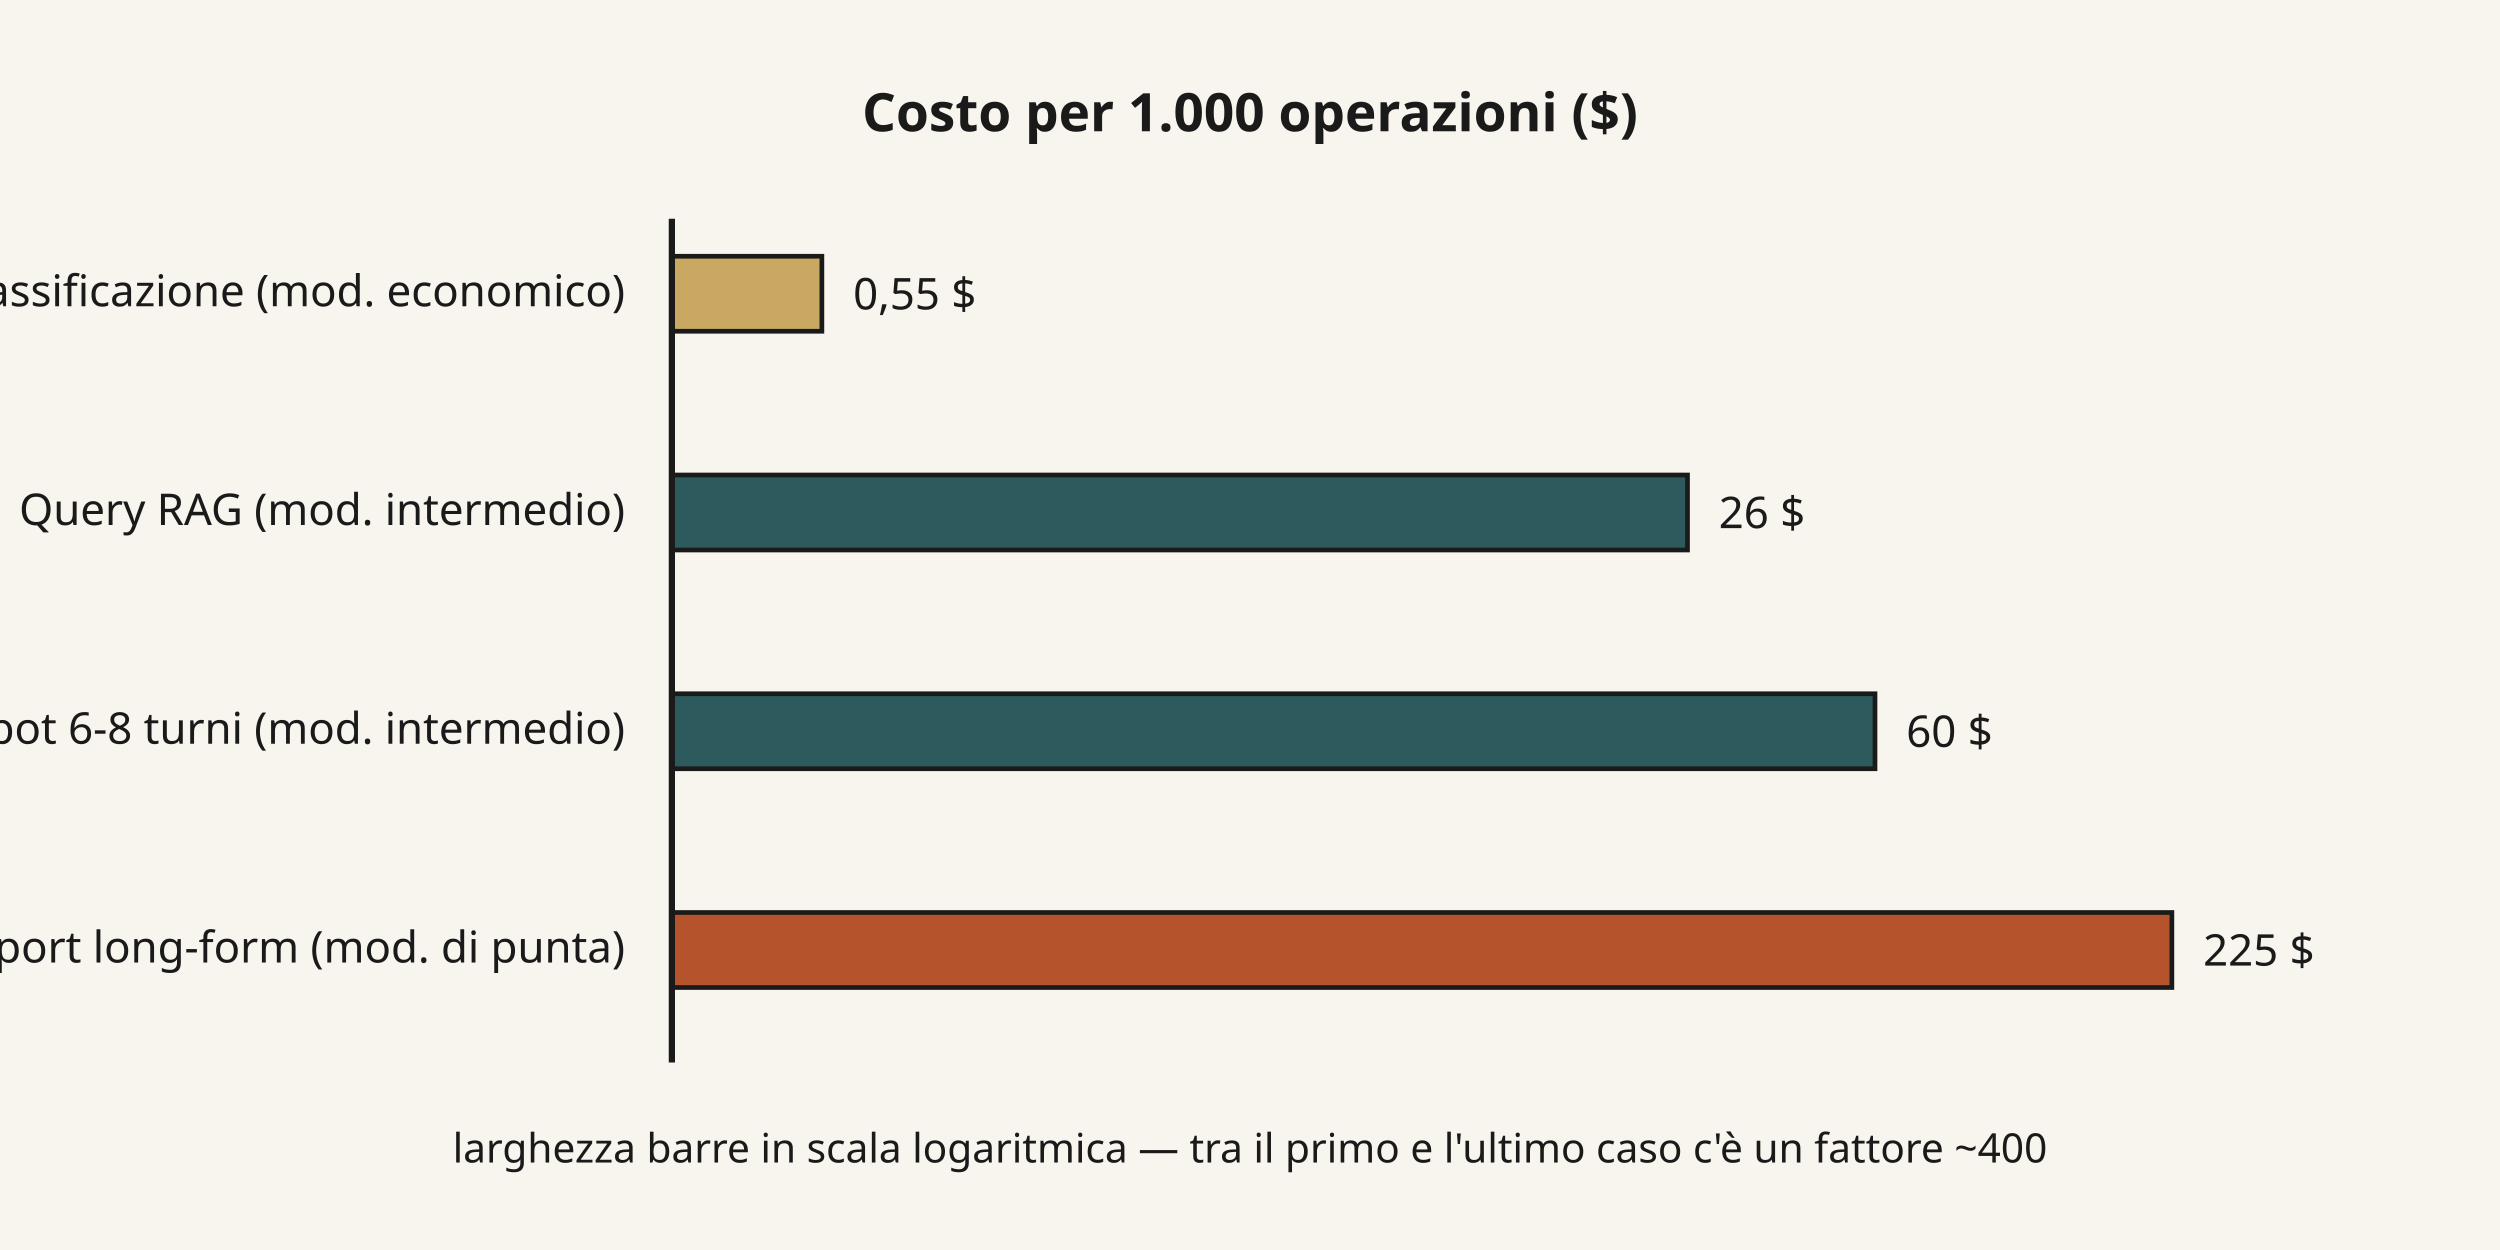
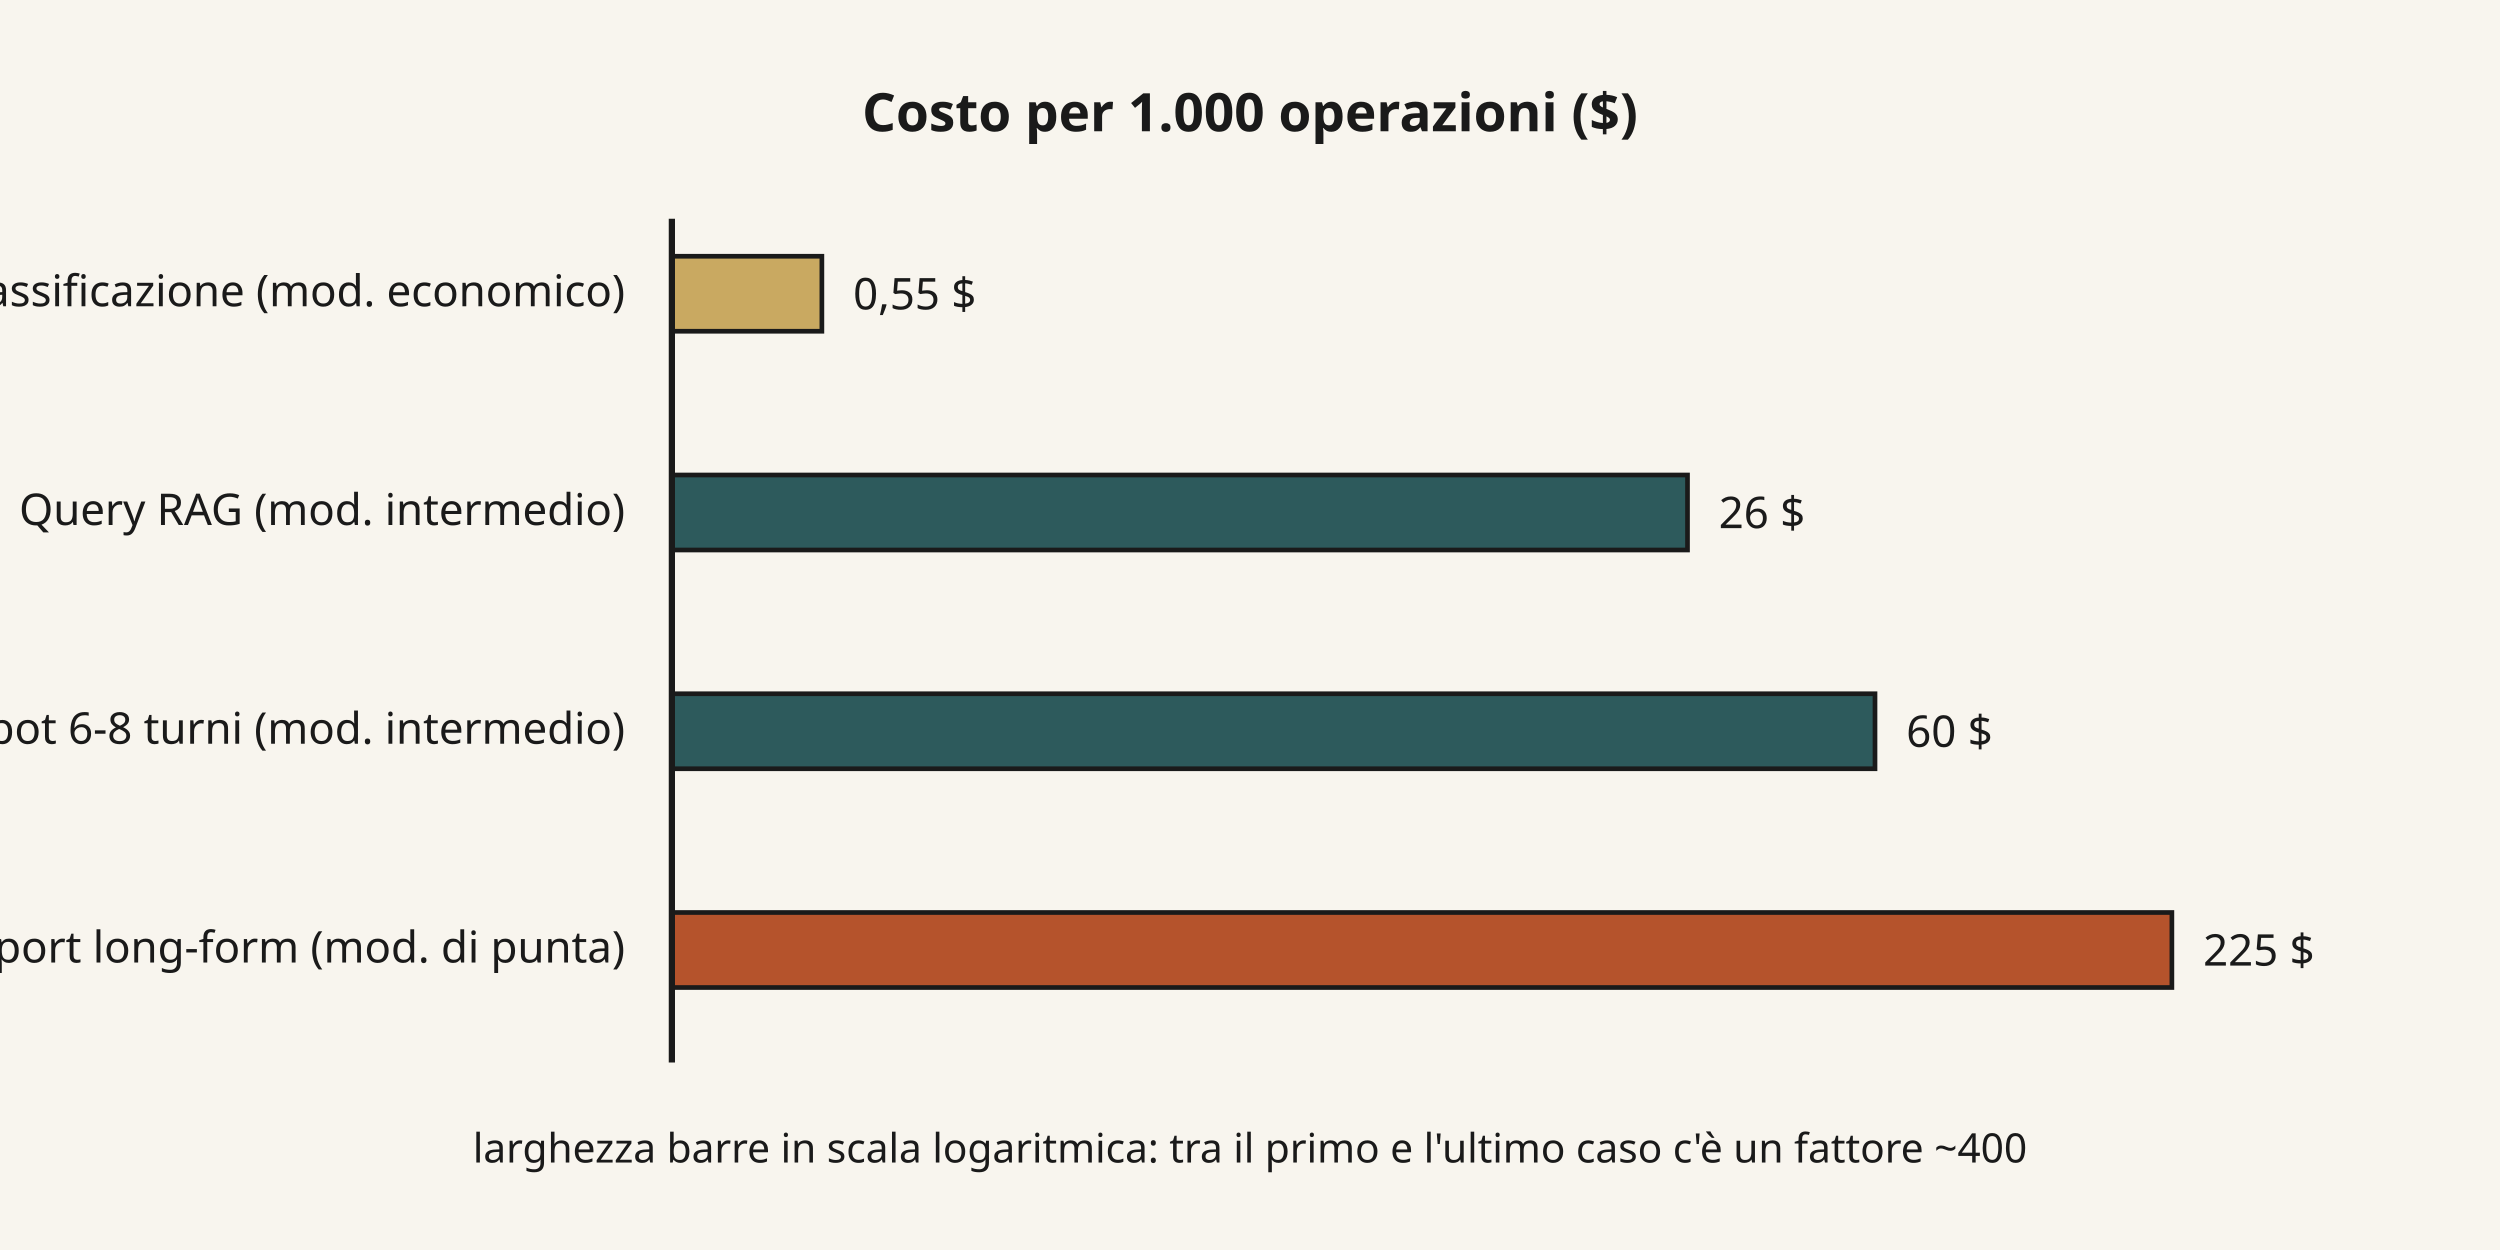
<svg xmlns="http://www.w3.org/2000/svg" viewBox="0 0 800 400" width="100%" role="img" aria-label="Grafico a barre orizzontali: costo per mille operazioni per quattro casi d'uso, da 0,55 a 225 dollari">
  <rect x="0" y="0" width="800" height="400" fill="#F8F5EE" />
  <text x="400" y="42" font-family="sans-serif" font-size="17" fill="#1A1A1A" text-anchor="middle" font-weight="bold">Costo per 1.000 operazioni ($)</text>
  <text x="200" y="98" font-family="sans-serif" font-size="14" fill="#1A1A1A" text-anchor="end">Classificazione (mod. economico)</text>
  <rect x="215" y="82" width="48" height="24" fill="#C9A961" stroke="#1A1A1A" stroke-width="1.5" />
  <text x="273" y="99" font-family="sans-serif" font-size="14" fill="#1A1A1A">0,55 $</text>
  <text x="200" y="168" font-family="sans-serif" font-size="14" fill="#1A1A1A" text-anchor="end">Query RAG (mod. intermedio)</text>
  <rect x="215" y="152" width="325" height="24" fill="#2D5A5C" stroke="#1A1A1A" stroke-width="1.5" />
  <text x="550" y="169" font-family="sans-serif" font-size="14" fill="#1A1A1A">26 $</text>
  <text x="200" y="238" font-family="sans-serif" font-size="14" fill="#1A1A1A" text-anchor="end">Chatbot 6-8 turni (mod. intermedio)</text>
  <rect x="215" y="222" width="385" height="24" fill="#2D5A5C" stroke="#1A1A1A" stroke-width="1.5" />
  <text x="610" y="239" font-family="sans-serif" font-size="14" fill="#1A1A1A">60 $</text>
  <text x="200" y="308" font-family="sans-serif" font-size="14" fill="#1A1A1A" text-anchor="end">Report long-form (mod. di punta)</text>
  <rect x="215" y="292" width="480" height="24" fill="#B5532C" stroke="#1A1A1A" stroke-width="1.5" />
  <text x="705" y="309" font-family="sans-serif" font-size="14" fill="#1A1A1A">225 $</text>
  <line x1="215" y1="340" x2="215" y2="70" stroke="#1A1A1A" stroke-width="2" />
-   <text x="400" y="372" font-family="sans-serif" font-size="13" fill="#1A1A1A" text-anchor="middle">larghezza barre in scala logaritmica — tra il primo e l'ultimo caso c'è un fattore ~400</text>
+   <text x="400" y="372" font-family="sans-serif" font-size="13" fill="#1A1A1A" text-anchor="middle">larghezza barre in scala logaritmica: tra il primo e l'ultimo caso c'è un fattore ~400</text>
</svg>
